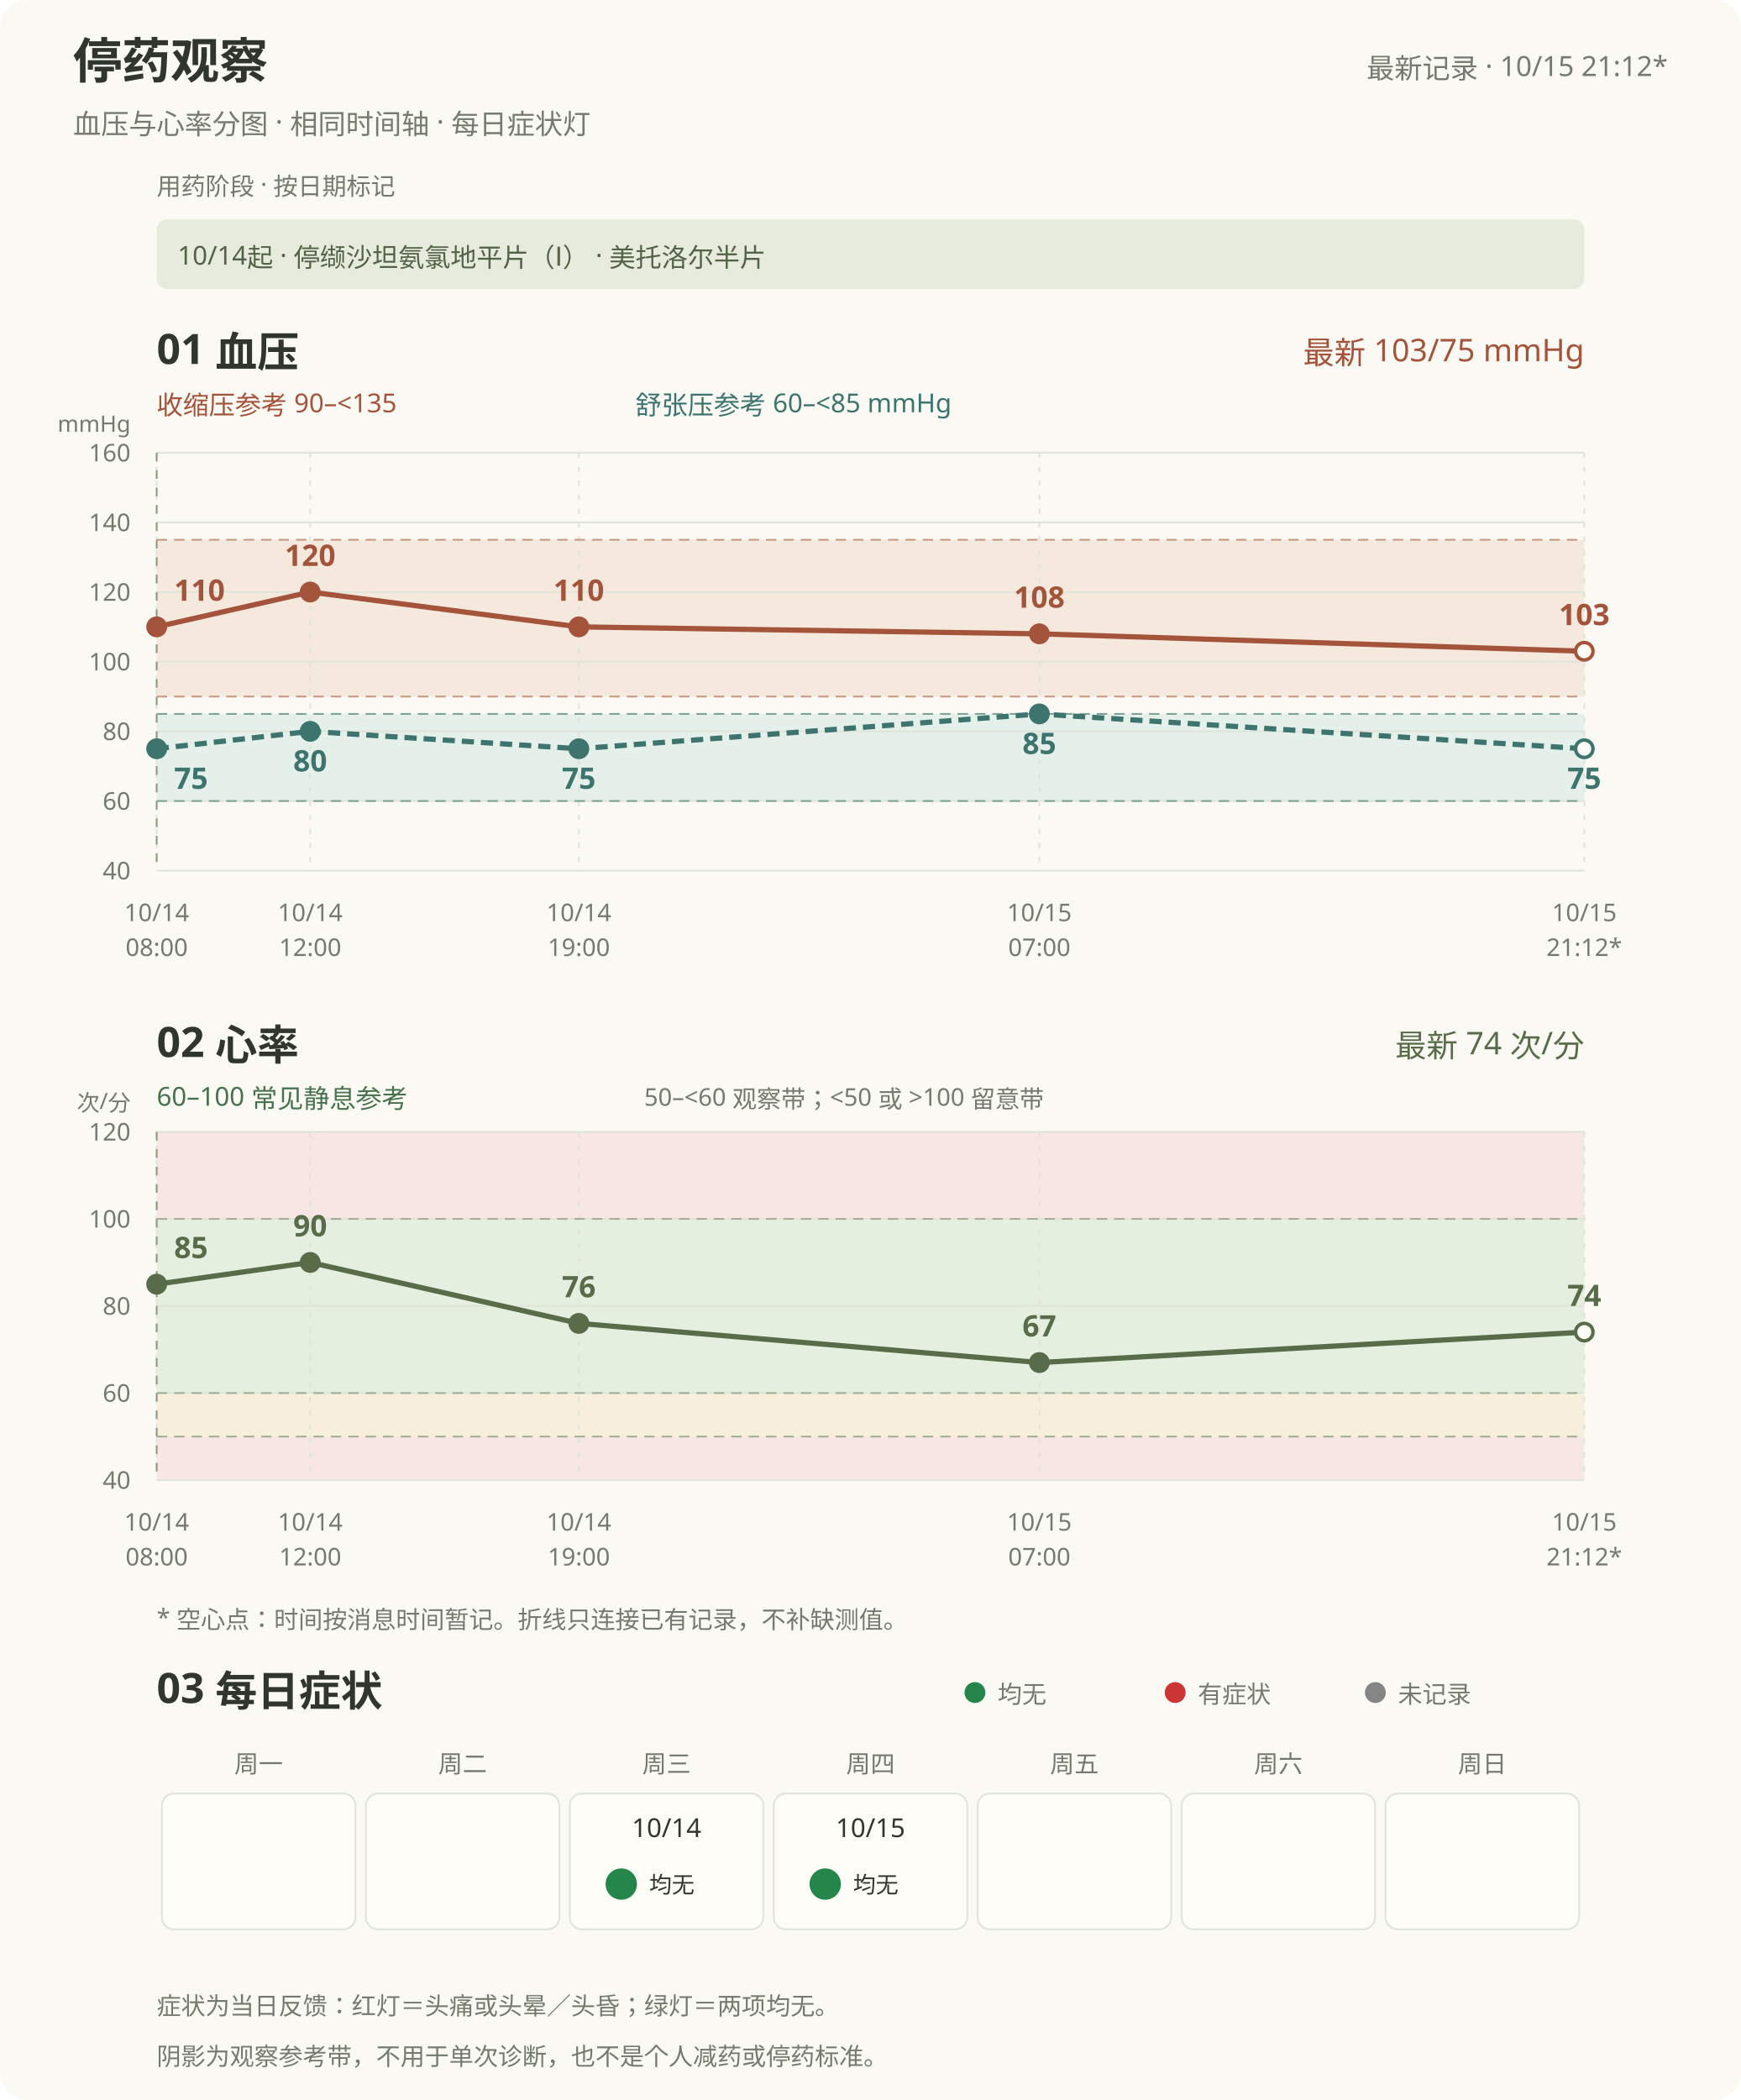
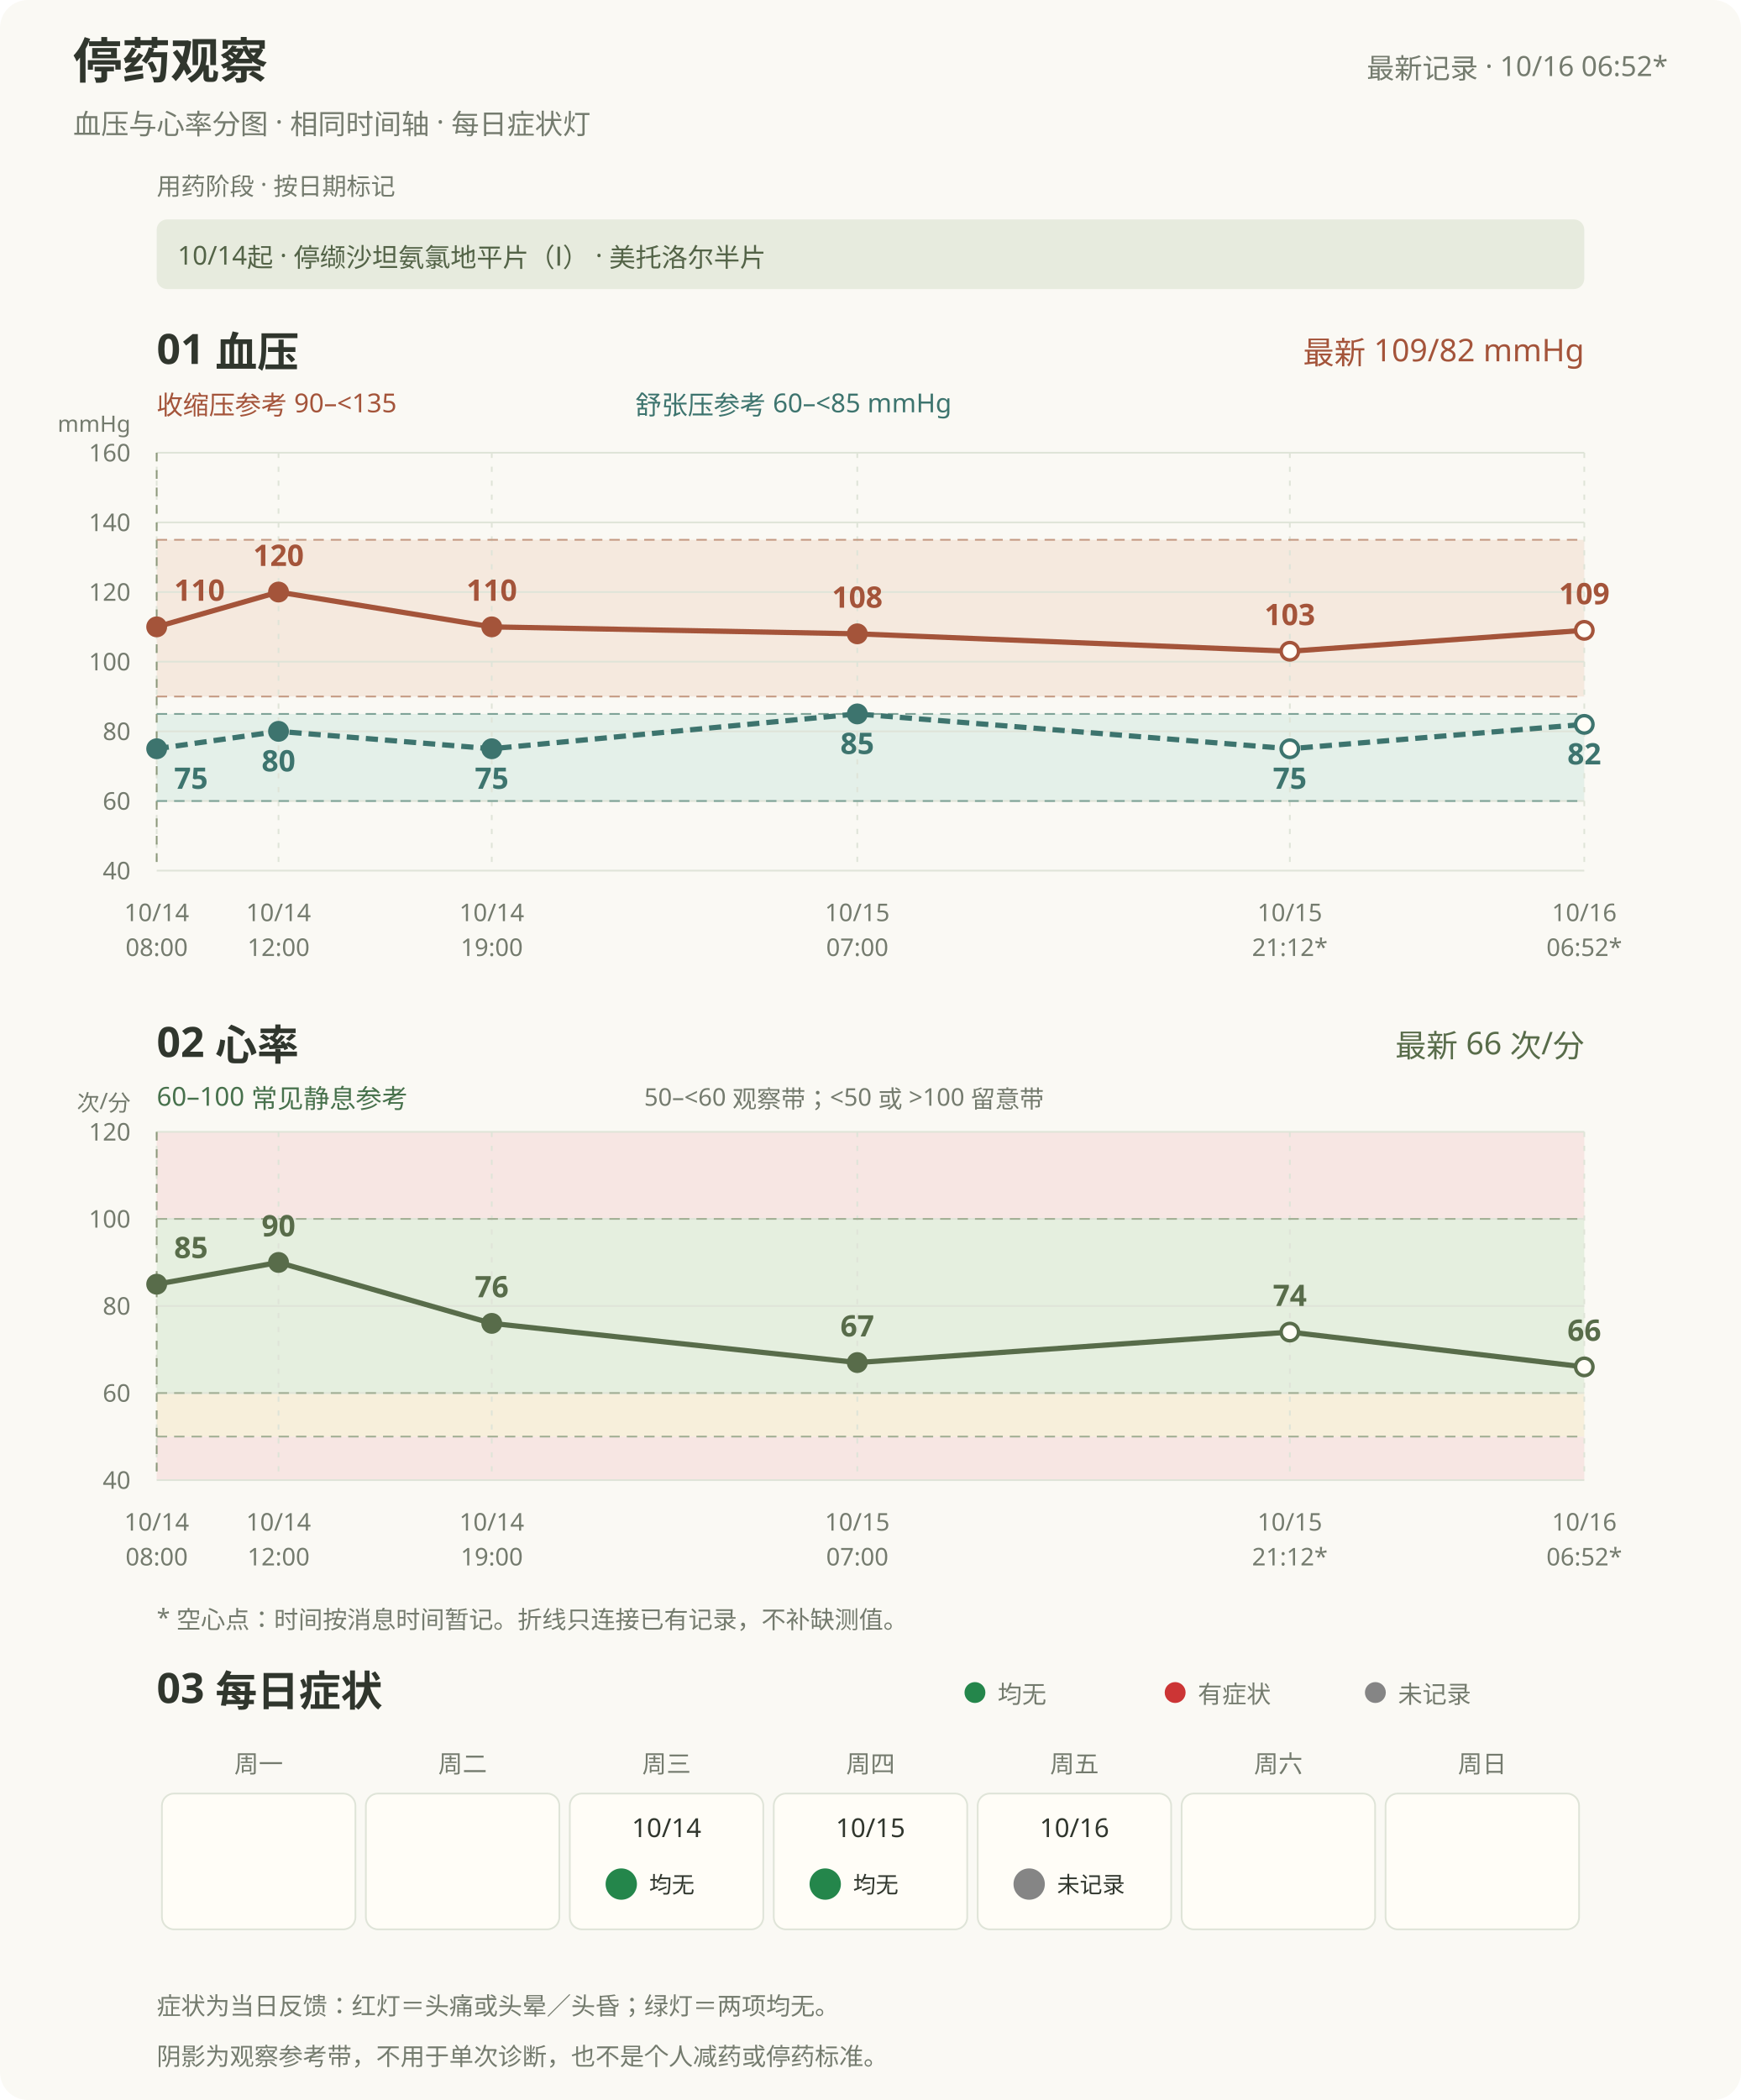
<svg xmlns="http://www.w3.org/2000/svg" viewBox="0 0 1000 1206" role="img" aria-labelledby="title desc">
  <rect width="1000" height="1206" rx="16" fill="#faf9f4" />
  <g font-family="system-ui,Microsoft YaHei,sans-serif" fill="#30362d">
    <text x="42" y="45" font-size="28" fill="#30362d" font-weight="600">停药观察</text>
-     <text x="958" y="45" font-size="16" fill="#747b6e" text-anchor="end">最新记录 · 10/15 21:12*</text>
+     <text x="958" y="45" font-size="16" fill="#747b6e" text-anchor="end">最新记录 · 10/16 06:52*</text>
    <text x="42" y="77" font-size="16" fill="#747b6e">血压与心率分图 · 相同时间轴 · 每日症状灯</text>
    <text x="90" y="112" font-size="14" fill="#747b6e">用药阶段 · 按日期标记</text>
    <rect x="90" y="126" width="820" height="40" rx="6" fill="#e7ebde" />
    <text x="102" y="152" font-size="15" fill="#536347">10/14起 · 停缬沙坦氨氯地平片（Ⅰ） · 美托洛尔半片</text>
    <text x="90" y="209" font-size="24" fill="#30362d" font-weight="600">01  血压</text>
-     <text x="910" y="209" font-size="18" fill="#a4543a" text-anchor="end">最新 103/75 mmHg</text>
+     <text x="910" y="209" font-size="18" fill="#a4543a" text-anchor="end">最新 109/82 mmHg</text>
    <text x="90" y="238" font-size="15" fill="#a4543a">收缩压参考 90–&lt;135</text>
    <text x="365" y="238" font-size="15" fill="#3d746e">舒张压参考 60–&lt;85 mmHg</text>
    <rect data-band="systolic-90-135" x="90" y="310" width="820" height="90" fill="#f5e9de" />
    <rect data-band="diastolic-60-85" x="90" y="410" width="820" height="50" fill="#e4f0e9" />
    <text x="75" y="248" font-size="13" fill="#747b6e" text-anchor="end">mmHg</text>
    <line x1="90" y1="500" x2="910" y2="500" stroke="#dfe4d8" />
    <text x="75" y="505" font-size="14" fill="#747b6e" text-anchor="end">40</text>
    <line x1="90" y1="460" x2="910" y2="460" stroke="#dfe4d8" />
    <text x="75" y="465" font-size="14" fill="#747b6e" text-anchor="end">60</text>
    <line x1="90" y1="420" x2="910" y2="420" stroke="#dfe4d8" />
    <text x="75" y="425" font-size="14" fill="#747b6e" text-anchor="end">80</text>
    <line x1="90" y1="380" x2="910" y2="380" stroke="#dfe4d8" />
    <text x="75" y="385" font-size="14" fill="#747b6e" text-anchor="end">100</text>
    <line x1="90" y1="340" x2="910" y2="340" stroke="#dfe4d8" />
    <text x="75" y="345" font-size="14" fill="#747b6e" text-anchor="end">120</text>
    <line x1="90" y1="300" x2="910" y2="300" stroke="#dfe4d8" />
    <text x="75" y="305" font-size="14" fill="#747b6e" text-anchor="end">140</text>
    <line x1="90" y1="260" x2="910" y2="260" stroke="#dfe4d8" />
    <text x="75" y="265" font-size="14" fill="#747b6e" text-anchor="end">160</text>
    <line x1="90" y1="260" x2="90" y2="500" stroke="#dfe4d8" stroke-dasharray="3 5" />
    <text x="90" y="529" font-size="14" fill="#747b6e" text-anchor="middle">10/14</text>
    <text x="90" y="549" font-size="14" fill="#747b6e" text-anchor="middle">08:00</text>
-     <line x1="178.172" y1="260" x2="178.172" y2="500" stroke="#dfe4d8" stroke-dasharray="3 5" />
-     <text x="178.172" y="529" font-size="14" fill="#747b6e" text-anchor="middle">10/14</text>
-     <text x="178.172" y="549" font-size="14" fill="#747b6e" text-anchor="middle">12:00</text>
-     <line x1="332.473" y1="260" x2="332.473" y2="500" stroke="#dfe4d8" stroke-dasharray="3 5" />
-     <text x="332.473" y="529" font-size="14" fill="#747b6e" text-anchor="middle">10/14</text>
-     <text x="332.473" y="549" font-size="14" fill="#747b6e" text-anchor="middle">19:00</text>
-     <line x1="596.989" y1="260" x2="596.989" y2="500" stroke="#dfe4d8" stroke-dasharray="3 5" />
-     <text x="596.989" y="529" font-size="14" fill="#747b6e" text-anchor="middle">10/15</text>
-     <text x="596.989" y="549" font-size="14" fill="#747b6e" text-anchor="middle">07:00</text>
+     <line x1="159.986" y1="260" x2="159.986" y2="500" stroke="#dfe4d8" stroke-dasharray="3 5" />
+     <text x="159.986" y="529" font-size="14" fill="#747b6e" text-anchor="middle">10/14</text>
+     <text x="159.986" y="549" font-size="14" fill="#747b6e" text-anchor="middle">12:00</text>
+     <line x1="282.461" y1="260" x2="282.461" y2="500" stroke="#dfe4d8" stroke-dasharray="3 5" />
+     <text x="282.461" y="529" font-size="14" fill="#747b6e" text-anchor="middle">10/14</text>
+     <text x="282.461" y="549" font-size="14" fill="#747b6e" text-anchor="middle">19:00</text>
+     <line x1="492.418" y1="260" x2="492.418" y2="500" stroke="#dfe4d8" stroke-dasharray="3 5" />
+     <text x="492.418" y="529" font-size="14" fill="#747b6e" text-anchor="middle">10/15</text>
+     <text x="492.418" y="549" font-size="14" fill="#747b6e" text-anchor="middle">07:00</text>
+     <line x1="740.868" y1="260" x2="740.868" y2="500" stroke="#dfe4d8" stroke-dasharray="3 5" />
+     <text x="740.868" y="529" font-size="14" fill="#747b6e" text-anchor="middle">10/15</text>
+     <text x="740.868" y="549" font-size="14" fill="#747b6e" text-anchor="middle">21:12*</text>
    <line x1="910" y1="260" x2="910" y2="500" stroke="#dfe4d8" stroke-dasharray="3 5" />
-     <text x="910" y="529" font-size="14" fill="#747b6e" text-anchor="middle">10/15</text>
-     <text x="910" y="549" font-size="14" fill="#747b6e" text-anchor="middle">21:12*</text>
+     <text x="910" y="529" font-size="14" fill="#747b6e" text-anchor="middle">10/16</text>
+     <text x="910" y="549" font-size="14" fill="#747b6e" text-anchor="middle">06:52*</text>
    <line x1="90" y1="260" x2="90" y2="500" stroke="#8d997c" stroke-dasharray="5 5" />
    <line x1="90" y1="400" x2="910" y2="400" stroke="#c49a82" stroke-dasharray="6 4" />
    <line x1="90" y1="310" x2="910" y2="310" stroke="#c49a82" stroke-dasharray="6 4" />
    <line x1="90" y1="460" x2="910" y2="460" stroke="#7ca296" stroke-dasharray="6 4" />
    <line x1="90" y1="410" x2="910" y2="410" stroke="#7ca296" stroke-dasharray="6 4" />
-     <polyline data-series="systolic" points="90,360 178.172,340 332.473,360 596.989,364 910,374" fill="none" stroke="#a4543a" stroke-width="3" stroke-linejoin="round" />
+     <polyline data-series="systolic" points="90,360 159.986,340 282.461,360 492.418,364 740.868,374 910,362" fill="none" stroke="#a4543a" stroke-width="3" stroke-linejoin="round" />
    <circle data-reading="systolic" cx="90" cy="360" r="5" stroke="#a4543a" stroke-width="2" fill="#a4543a" />
    <text x="100" y="345" font-size="17" fill="#a4543a" text-anchor="start" font-weight="600">110</text>
-     <circle data-reading="systolic" cx="178.172" cy="340" r="5" stroke="#a4543a" stroke-width="2" fill="#a4543a" />
-     <text x="178.172" y="325" font-size="17" fill="#a4543a" text-anchor="middle" font-weight="600">120</text>
-     <circle data-reading="systolic" cx="332.473" cy="360" r="5" stroke="#a4543a" stroke-width="2" fill="#a4543a" />
-     <text x="332.473" y="345" font-size="17" fill="#a4543a" text-anchor="middle" font-weight="600">110</text>
-     <circle data-reading="systolic" cx="596.989" cy="364" r="5" stroke="#a4543a" stroke-width="2" fill="#a4543a" />
-     <text x="596.989" y="349" font-size="17" fill="#a4543a" text-anchor="middle" font-weight="600">108</text>
-     <circle data-reading="systolic" cx="910" cy="374" r="5" stroke="#a4543a" stroke-width="2" fill="#fffdf7" />
-     <text x="910" y="359" font-size="17" fill="#a4543a" text-anchor="middle" font-weight="600">103</text>
-     <polyline data-series="diastolic" points="90,430 178.172,420 332.473,430 596.989,410 910,430" fill="none" stroke="#3d746e" stroke-width="3" stroke-linejoin="round" stroke-dasharray="7 4" />
+     <circle data-reading="systolic" cx="159.986" cy="340" r="5" stroke="#a4543a" stroke-width="2" fill="#a4543a" />
+     <text x="159.986" y="325" font-size="17" fill="#a4543a" text-anchor="middle" font-weight="600">120</text>
+     <circle data-reading="systolic" cx="282.461" cy="360" r="5" stroke="#a4543a" stroke-width="2" fill="#a4543a" />
+     <text x="282.461" y="345" font-size="17" fill="#a4543a" text-anchor="middle" font-weight="600">110</text>
+     <circle data-reading="systolic" cx="492.418" cy="364" r="5" stroke="#a4543a" stroke-width="2" fill="#a4543a" />
+     <text x="492.418" y="349" font-size="17" fill="#a4543a" text-anchor="middle" font-weight="600">108</text>
+     <circle data-reading="systolic" cx="740.868" cy="374" r="5" stroke="#a4543a" stroke-width="2" fill="#fffdf7" />
+     <text x="740.868" y="359" font-size="17" fill="#a4543a" text-anchor="middle" font-weight="600">103</text>
+     <circle data-reading="systolic" cx="910" cy="362" r="5" stroke="#a4543a" stroke-width="2" fill="#fffdf7" />
+     <text x="910" y="347" font-size="17" fill="#a4543a" text-anchor="middle" font-weight="600">109</text>
+     <polyline data-series="diastolic" points="90,430 159.986,420 282.461,430 492.418,410 740.868,430 910,416" fill="none" stroke="#3d746e" stroke-width="3" stroke-linejoin="round" stroke-dasharray="7 4" />
    <circle data-reading="diastolic" cx="90" cy="430" r="5" stroke="#3d746e" stroke-width="2" fill="#3d746e" />
    <text x="100" y="453" font-size="17" fill="#3d746e" text-anchor="start" font-weight="600">75</text>
-     <circle data-reading="diastolic" cx="178.172" cy="420" r="5" stroke="#3d746e" stroke-width="2" fill="#3d746e" />
-     <text x="178.172" y="443" font-size="17" fill="#3d746e" text-anchor="middle" font-weight="600">80</text>
-     <circle data-reading="diastolic" cx="332.473" cy="430" r="5" stroke="#3d746e" stroke-width="2" fill="#3d746e" />
-     <text x="332.473" y="453" font-size="17" fill="#3d746e" text-anchor="middle" font-weight="600">75</text>
-     <circle data-reading="diastolic" cx="596.989" cy="410" r="5" stroke="#3d746e" stroke-width="2" fill="#3d746e" />
-     <text x="596.989" y="433" font-size="17" fill="#3d746e" text-anchor="middle" font-weight="600">85</text>
-     <circle data-reading="diastolic" cx="910" cy="430" r="5" stroke="#3d746e" stroke-width="2" fill="#fffdf7" />
-     <text x="910" y="453" font-size="17" fill="#3d746e" text-anchor="middle" font-weight="600">75</text>
+     <circle data-reading="diastolic" cx="159.986" cy="420" r="5" stroke="#3d746e" stroke-width="2" fill="#3d746e" />
+     <text x="159.986" y="443" font-size="17" fill="#3d746e" text-anchor="middle" font-weight="600">80</text>
+     <circle data-reading="diastolic" cx="282.461" cy="430" r="5" stroke="#3d746e" stroke-width="2" fill="#3d746e" />
+     <text x="282.461" y="453" font-size="17" fill="#3d746e" text-anchor="middle" font-weight="600">75</text>
+     <circle data-reading="diastolic" cx="492.418" cy="410" r="5" stroke="#3d746e" stroke-width="2" fill="#3d746e" />
+     <text x="492.418" y="433" font-size="17" fill="#3d746e" text-anchor="middle" font-weight="600">85</text>
+     <circle data-reading="diastolic" cx="740.868" cy="430" r="5" stroke="#3d746e" stroke-width="2" fill="#fffdf7" />
+     <text x="740.868" y="453" font-size="17" fill="#3d746e" text-anchor="middle" font-weight="600">75</text>
+     <circle data-reading="diastolic" cx="910" cy="416" r="5" stroke="#3d746e" stroke-width="2" fill="#fffdf7" />
+     <text x="910" y="439" font-size="17" fill="#3d746e" text-anchor="middle" font-weight="600">82</text>
    <text x="90" y="607" font-size="24" fill="#30362d" font-weight="600">02  心率</text>
-     <text x="910" y="607" font-size="18" fill="#586c4a" text-anchor="end">最新 74 次/分</text>
+     <text x="910" y="607" font-size="18" fill="#586c4a" text-anchor="end">最新 66 次/分</text>
    <text x="90" y="635" font-size="15" fill="#47714c">60–100 常见静息参考</text>
    <text x="370" y="635" font-size="14" fill="#747b6e">50–&lt;60 观察带；&lt;50 或 &gt;100 留意带</text>
    <rect data-band="heart-low" x="90" y="825" width="820" height="25" fill="#f7e6e3" />
    <rect data-band="heart-observe" x="90" y="800" width="820" height="25" fill="#f7efdb" />
    <rect data-band="heart-reference-60-100" x="90" y="700" width="820" height="100" fill="#e5efdf" />
    <rect data-band="heart-high" x="90" y="650" width="820" height="50" fill="#f7e6e3" />
    <text x="75" y="638" font-size="13" fill="#747b6e" text-anchor="end">次/分</text>
    <line x1="90" y1="850" x2="910" y2="850" stroke="#dfe4d8" />
    <text x="75" y="855" font-size="14" fill="#747b6e" text-anchor="end">40</text>
    <line x1="90" y1="800" x2="910" y2="800" stroke="#dfe4d8" />
    <text x="75" y="805" font-size="14" fill="#747b6e" text-anchor="end">60</text>
    <line x1="90" y1="750" x2="910" y2="750" stroke="#dfe4d8" />
    <text x="75" y="755" font-size="14" fill="#747b6e" text-anchor="end">80</text>
    <line x1="90" y1="700" x2="910" y2="700" stroke="#dfe4d8" />
    <text x="75" y="705" font-size="14" fill="#747b6e" text-anchor="end">100</text>
    <line x1="90" y1="650" x2="910" y2="650" stroke="#dfe4d8" />
    <text x="75" y="655" font-size="14" fill="#747b6e" text-anchor="end">120</text>
    <line x1="90" y1="650" x2="90" y2="850" stroke="#dfe4d8" stroke-dasharray="3 5" />
    <text x="90" y="879" font-size="14" fill="#747b6e" text-anchor="middle">10/14</text>
    <text x="90" y="899" font-size="14" fill="#747b6e" text-anchor="middle">08:00</text>
-     <line x1="178.172" y1="650" x2="178.172" y2="850" stroke="#dfe4d8" stroke-dasharray="3 5" />
-     <text x="178.172" y="879" font-size="14" fill="#747b6e" text-anchor="middle">10/14</text>
-     <text x="178.172" y="899" font-size="14" fill="#747b6e" text-anchor="middle">12:00</text>
-     <line x1="332.473" y1="650" x2="332.473" y2="850" stroke="#dfe4d8" stroke-dasharray="3 5" />
-     <text x="332.473" y="879" font-size="14" fill="#747b6e" text-anchor="middle">10/14</text>
-     <text x="332.473" y="899" font-size="14" fill="#747b6e" text-anchor="middle">19:00</text>
-     <line x1="596.989" y1="650" x2="596.989" y2="850" stroke="#dfe4d8" stroke-dasharray="3 5" />
-     <text x="596.989" y="879" font-size="14" fill="#747b6e" text-anchor="middle">10/15</text>
-     <text x="596.989" y="899" font-size="14" fill="#747b6e" text-anchor="middle">07:00</text>
+     <line x1="159.986" y1="650" x2="159.986" y2="850" stroke="#dfe4d8" stroke-dasharray="3 5" />
+     <text x="159.986" y="879" font-size="14" fill="#747b6e" text-anchor="middle">10/14</text>
+     <text x="159.986" y="899" font-size="14" fill="#747b6e" text-anchor="middle">12:00</text>
+     <line x1="282.461" y1="650" x2="282.461" y2="850" stroke="#dfe4d8" stroke-dasharray="3 5" />
+     <text x="282.461" y="879" font-size="14" fill="#747b6e" text-anchor="middle">10/14</text>
+     <text x="282.461" y="899" font-size="14" fill="#747b6e" text-anchor="middle">19:00</text>
+     <line x1="492.418" y1="650" x2="492.418" y2="850" stroke="#dfe4d8" stroke-dasharray="3 5" />
+     <text x="492.418" y="879" font-size="14" fill="#747b6e" text-anchor="middle">10/15</text>
+     <text x="492.418" y="899" font-size="14" fill="#747b6e" text-anchor="middle">07:00</text>
+     <line x1="740.868" y1="650" x2="740.868" y2="850" stroke="#dfe4d8" stroke-dasharray="3 5" />
+     <text x="740.868" y="879" font-size="14" fill="#747b6e" text-anchor="middle">10/15</text>
+     <text x="740.868" y="899" font-size="14" fill="#747b6e" text-anchor="middle">21:12*</text>
    <line x1="910" y1="650" x2="910" y2="850" stroke="#dfe4d8" stroke-dasharray="3 5" />
-     <text x="910" y="879" font-size="14" fill="#747b6e" text-anchor="middle">10/15</text>
-     <text x="910" y="899" font-size="14" fill="#747b6e" text-anchor="middle">21:12*</text>
+     <text x="910" y="879" font-size="14" fill="#747b6e" text-anchor="middle">10/16</text>
+     <text x="910" y="899" font-size="14" fill="#747b6e" text-anchor="middle">06:52*</text>
    <line x1="90" y1="650" x2="90" y2="850" stroke="#8d997c" stroke-dasharray="5 5" />
    <line x1="90" y1="825" x2="910" y2="825" stroke="#a2af94" stroke-dasharray="6 4" />
    <line x1="90" y1="800" x2="910" y2="800" stroke="#a2af94" stroke-dasharray="6 4" />
    <line x1="90" y1="700" x2="910" y2="700" stroke="#a2af94" stroke-dasharray="6 4" />
-     <polyline data-series="heartRate" points="90,737.5 178.172,725 332.473,760 596.989,782.5 910,765" fill="none" stroke="#586c4a" stroke-width="3" stroke-linejoin="round" />
+     <polyline data-series="heartRate" points="90,737.5 159.986,725 282.461,760 492.418,782.5 740.868,765 910,785" fill="none" stroke="#586c4a" stroke-width="3" stroke-linejoin="round" />
    <circle data-reading="heartRate" cx="90" cy="737.5" r="5" stroke="#586c4a" stroke-width="2" fill="#586c4a" />
    <text x="100" y="722.5" font-size="17" fill="#586c4a" text-anchor="start" font-weight="600">85</text>
-     <circle data-reading="heartRate" cx="178.172" cy="725" r="5" stroke="#586c4a" stroke-width="2" fill="#586c4a" />
-     <text x="178.172" y="710" font-size="17" fill="#586c4a" text-anchor="middle" font-weight="600">90</text>
-     <circle data-reading="heartRate" cx="332.473" cy="760" r="5" stroke="#586c4a" stroke-width="2" fill="#586c4a" />
-     <text x="332.473" y="745" font-size="17" fill="#586c4a" text-anchor="middle" font-weight="600">76</text>
-     <circle data-reading="heartRate" cx="596.989" cy="782.5" r="5" stroke="#586c4a" stroke-width="2" fill="#586c4a" />
-     <text x="596.989" y="767.5" font-size="17" fill="#586c4a" text-anchor="middle" font-weight="600">67</text>
-     <circle data-reading="heartRate" cx="910" cy="765" r="5" stroke="#586c4a" stroke-width="2" fill="#fffdf7" />
-     <text x="910" y="750" font-size="17" fill="#586c4a" text-anchor="middle" font-weight="600">74</text>
+     <circle data-reading="heartRate" cx="159.986" cy="725" r="5" stroke="#586c4a" stroke-width="2" fill="#586c4a" />
+     <text x="159.986" y="710" font-size="17" fill="#586c4a" text-anchor="middle" font-weight="600">90</text>
+     <circle data-reading="heartRate" cx="282.461" cy="760" r="5" stroke="#586c4a" stroke-width="2" fill="#586c4a" />
+     <text x="282.461" y="745" font-size="17" fill="#586c4a" text-anchor="middle" font-weight="600">76</text>
+     <circle data-reading="heartRate" cx="492.418" cy="782.5" r="5" stroke="#586c4a" stroke-width="2" fill="#586c4a" />
+     <text x="492.418" y="767.5" font-size="17" fill="#586c4a" text-anchor="middle" font-weight="600">67</text>
+     <circle data-reading="heartRate" cx="740.868" cy="765" r="5" stroke="#586c4a" stroke-width="2" fill="#fffdf7" />
+     <text x="740.868" y="750" font-size="17" fill="#586c4a" text-anchor="middle" font-weight="600">74</text>
+     <circle data-reading="heartRate" cx="910" cy="785" r="5" stroke="#586c4a" stroke-width="2" fill="#fffdf7" />
+     <text x="910" y="770" font-size="17" fill="#586c4a" text-anchor="middle" font-weight="600">66</text>
    <text x="90" y="934" font-size="14" fill="#747b6e">* 空心点：时间按消息时间暂记。折线只连接已有记录，不补缺测值。</text>
    <text x="90" y="978" font-size="24" fill="#30362d" font-weight="600">03  每日症状</text>
    <circle cx="560" cy="972" r="6" fill="#24864b" />
    <text x="573" y="978" font-size="14" fill="#747b6e">均无</text>
    <circle cx="675" cy="972" r="6" fill="#cc3535" />
    <text x="688" y="978" font-size="14" fill="#747b6e">有症状</text>
    <circle cx="790" cy="972" r="6" fill="#858585" />
    <text x="803" y="978" font-size="14" fill="#747b6e">未记录</text>
    <text x="148.571" y="1018" font-size="14" fill="#747b6e" text-anchor="middle">周一</text>
    <text x="265.714" y="1018" font-size="14" fill="#747b6e" text-anchor="middle">周二</text>
    <text x="382.857" y="1018" font-size="14" fill="#747b6e" text-anchor="middle">周三</text>
    <text x="500" y="1018" font-size="14" fill="#747b6e" text-anchor="middle">周四</text>
    <text x="617.143" y="1018" font-size="14" fill="#747b6e" text-anchor="middle">周五</text>
    <text x="734.286" y="1018" font-size="14" fill="#747b6e" text-anchor="middle">周六</text>
    <text x="851.429" y="1018" font-size="14" fill="#747b6e" text-anchor="middle">周日</text>
    <rect x="93" y="1030" width="111.143" height="78" rx="7" fill="#fffdf7" stroke="#dfe4d8" />
    <rect x="210.143" y="1030" width="111.143" height="78" rx="7" fill="#fffdf7" stroke="#dfe4d8" />
    <rect x="327.286" y="1030" width="111.143" height="78" rx="7" fill="#fffdf7" stroke="#dfe4d8" />
    <rect x="444.429" y="1030" width="111.143" height="78" rx="7" fill="#fffdf7" stroke="#dfe4d8" />
    <rect x="561.571" y="1030" width="111.143" height="78" rx="7" fill="#fffdf7" stroke="#dfe4d8" />
    <rect x="678.714" y="1030" width="111.143" height="78" rx="7" fill="#fffdf7" stroke="#dfe4d8" />
    <rect x="795.857" y="1030" width="111.143" height="78" rx="7" fill="#fffdf7" stroke="#dfe4d8" />
    <g data-symptom-date="2026-10-14" role="img" aria-label="2026-10-14 头痛：无，头晕／头昏：无">
      <text x="382.857" y="1055" font-size="15" fill="#30362d" text-anchor="middle">10/14</text>
      <circle cx="356.857" cy="1082" r="9" fill="#24864b" />
      <text x="372.857" y="1087" font-size="13" fill="#30362d">均无</text>
    </g>
    <g data-symptom-date="2026-10-15" role="img" aria-label="2026-10-15 头痛：无，头晕／头昏：无">
      <text x="500" y="1055" font-size="15" fill="#30362d" text-anchor="middle">10/15</text>
      <circle cx="474" cy="1082" r="9" fill="#24864b" />
      <text x="490" y="1087" font-size="13" fill="#30362d">均无</text>
    </g>
+     <g data-symptom-date="2026-10-16" role="img" aria-label="2026-10-16 头痛：未记录，头晕／头昏：未记录">
+       <text x="617.143" y="1055" font-size="15" fill="#30362d" text-anchor="middle">10/16</text>
+       <circle cx="591.143" cy="1082" r="9" fill="#858585" />
+       <text x="607.143" y="1087" font-size="13" fill="#30362d">未记录</text>
+     </g>
    <text x="90" y="1157" font-size="14" fill="#747b6e">症状为当日反馈：红灯＝头痛或头晕／头昏；绿灯＝两项均无。</text>
    <text x="90" y="1186" font-size="14" fill="#747b6e">阴影为观察参考带，不用于单次诊断，也不是个人减药或停药标准。</text>
  </g>
</svg>
